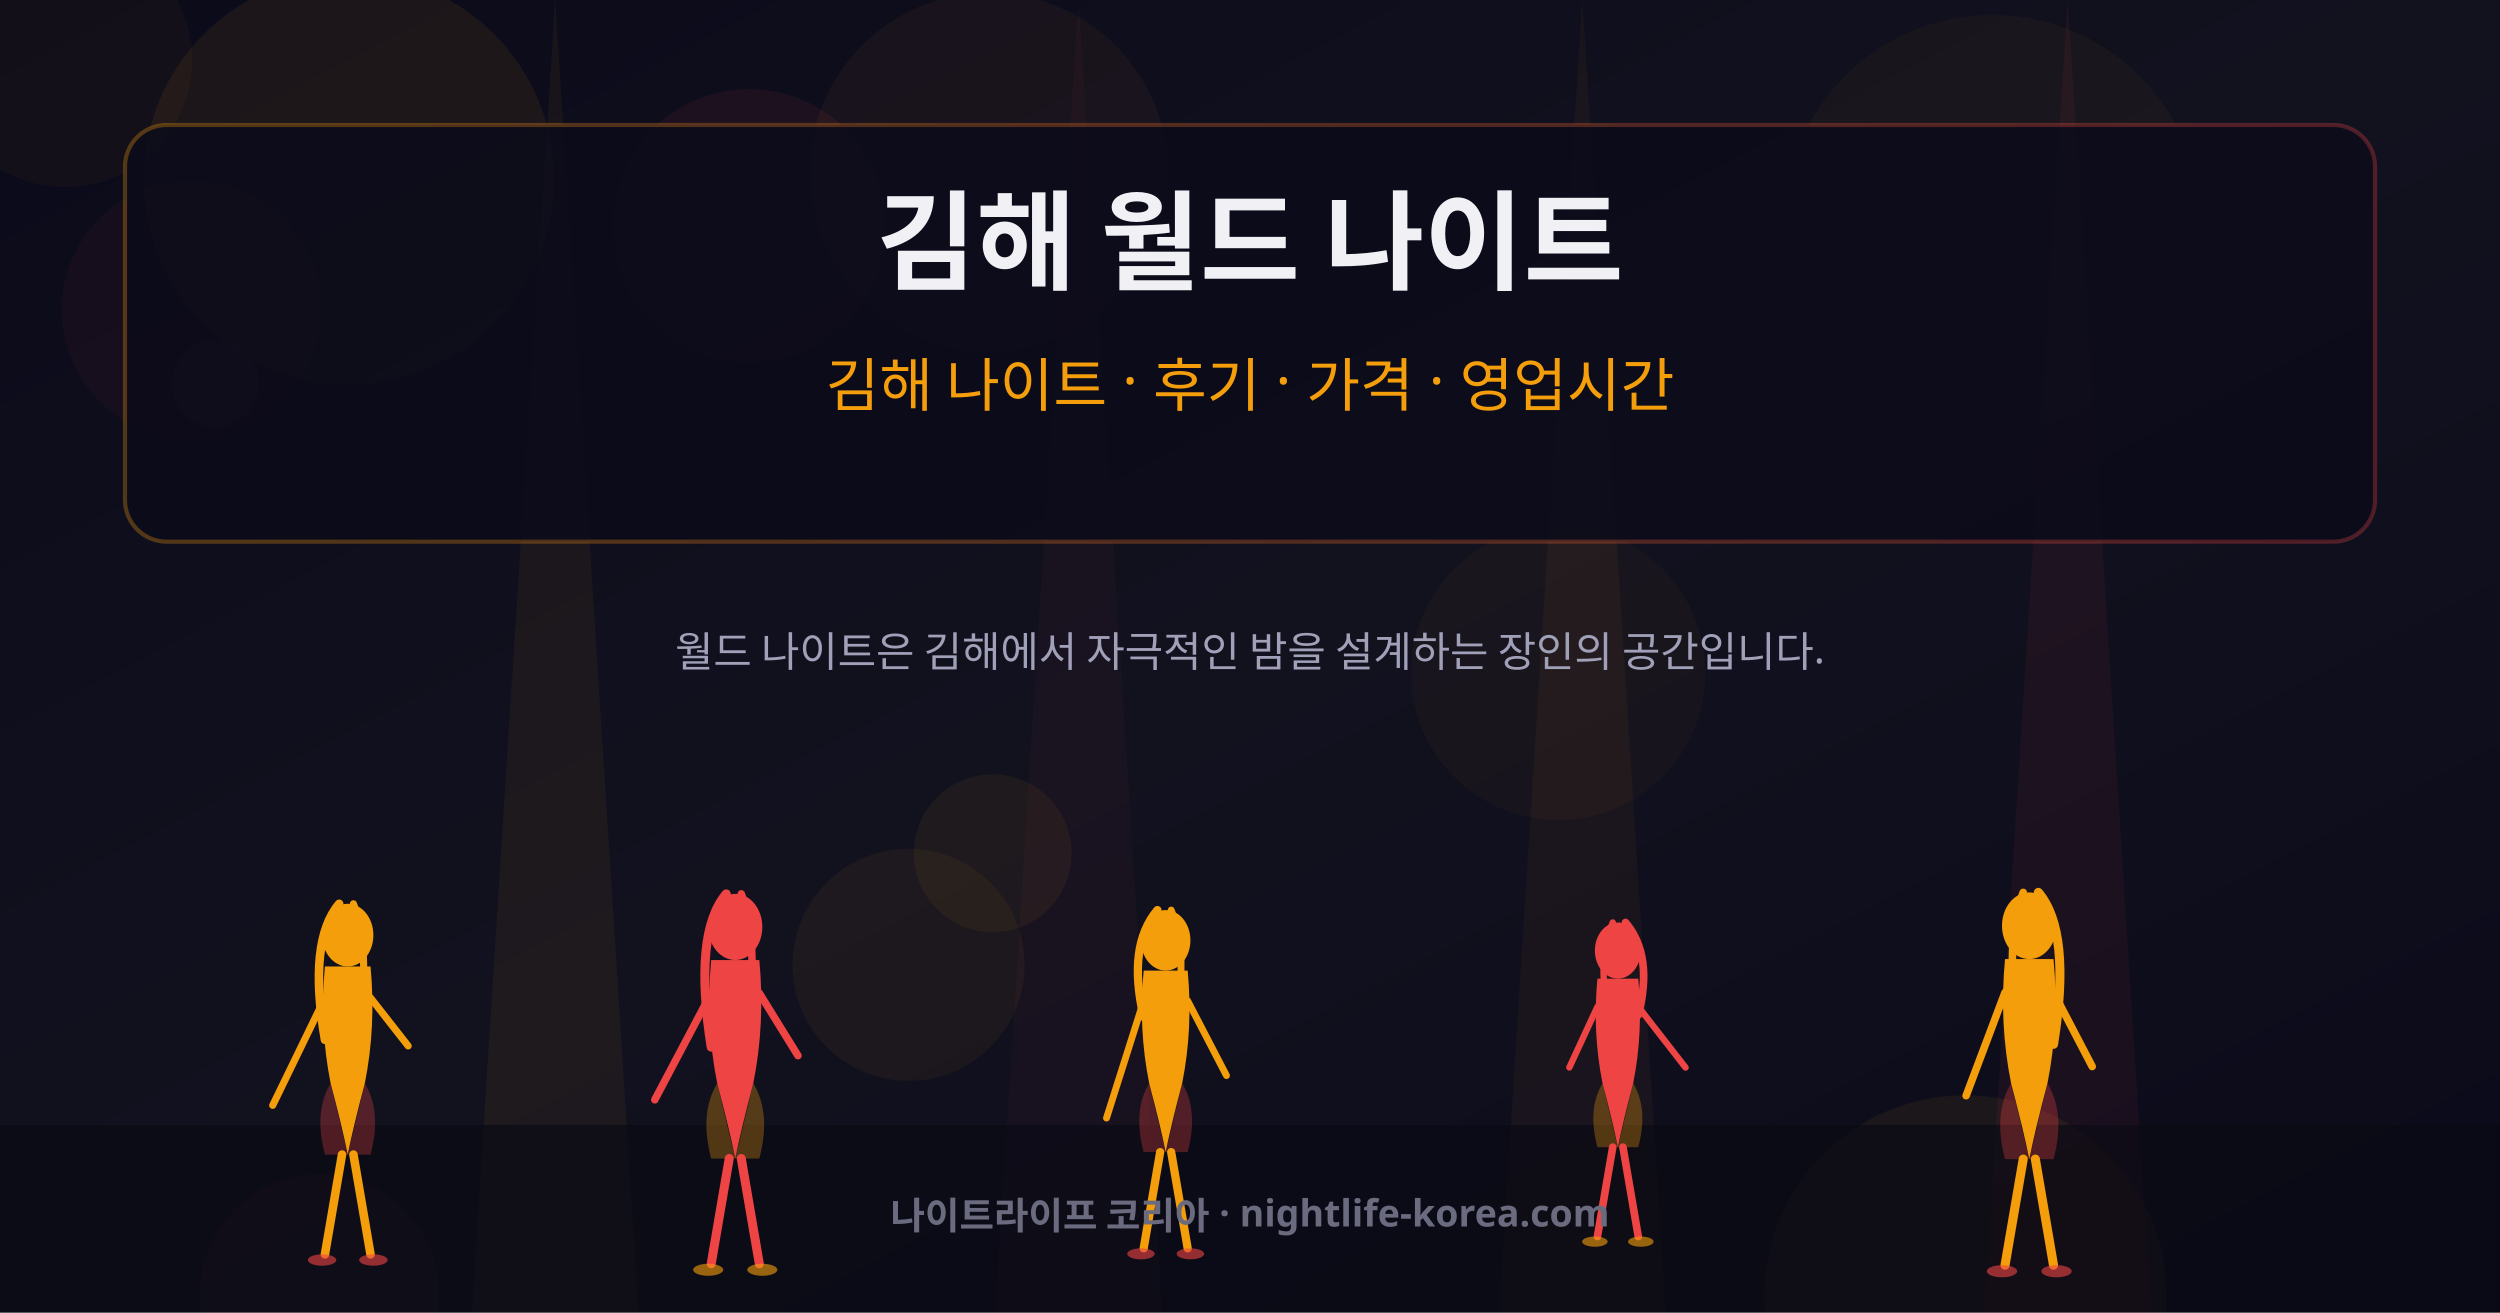
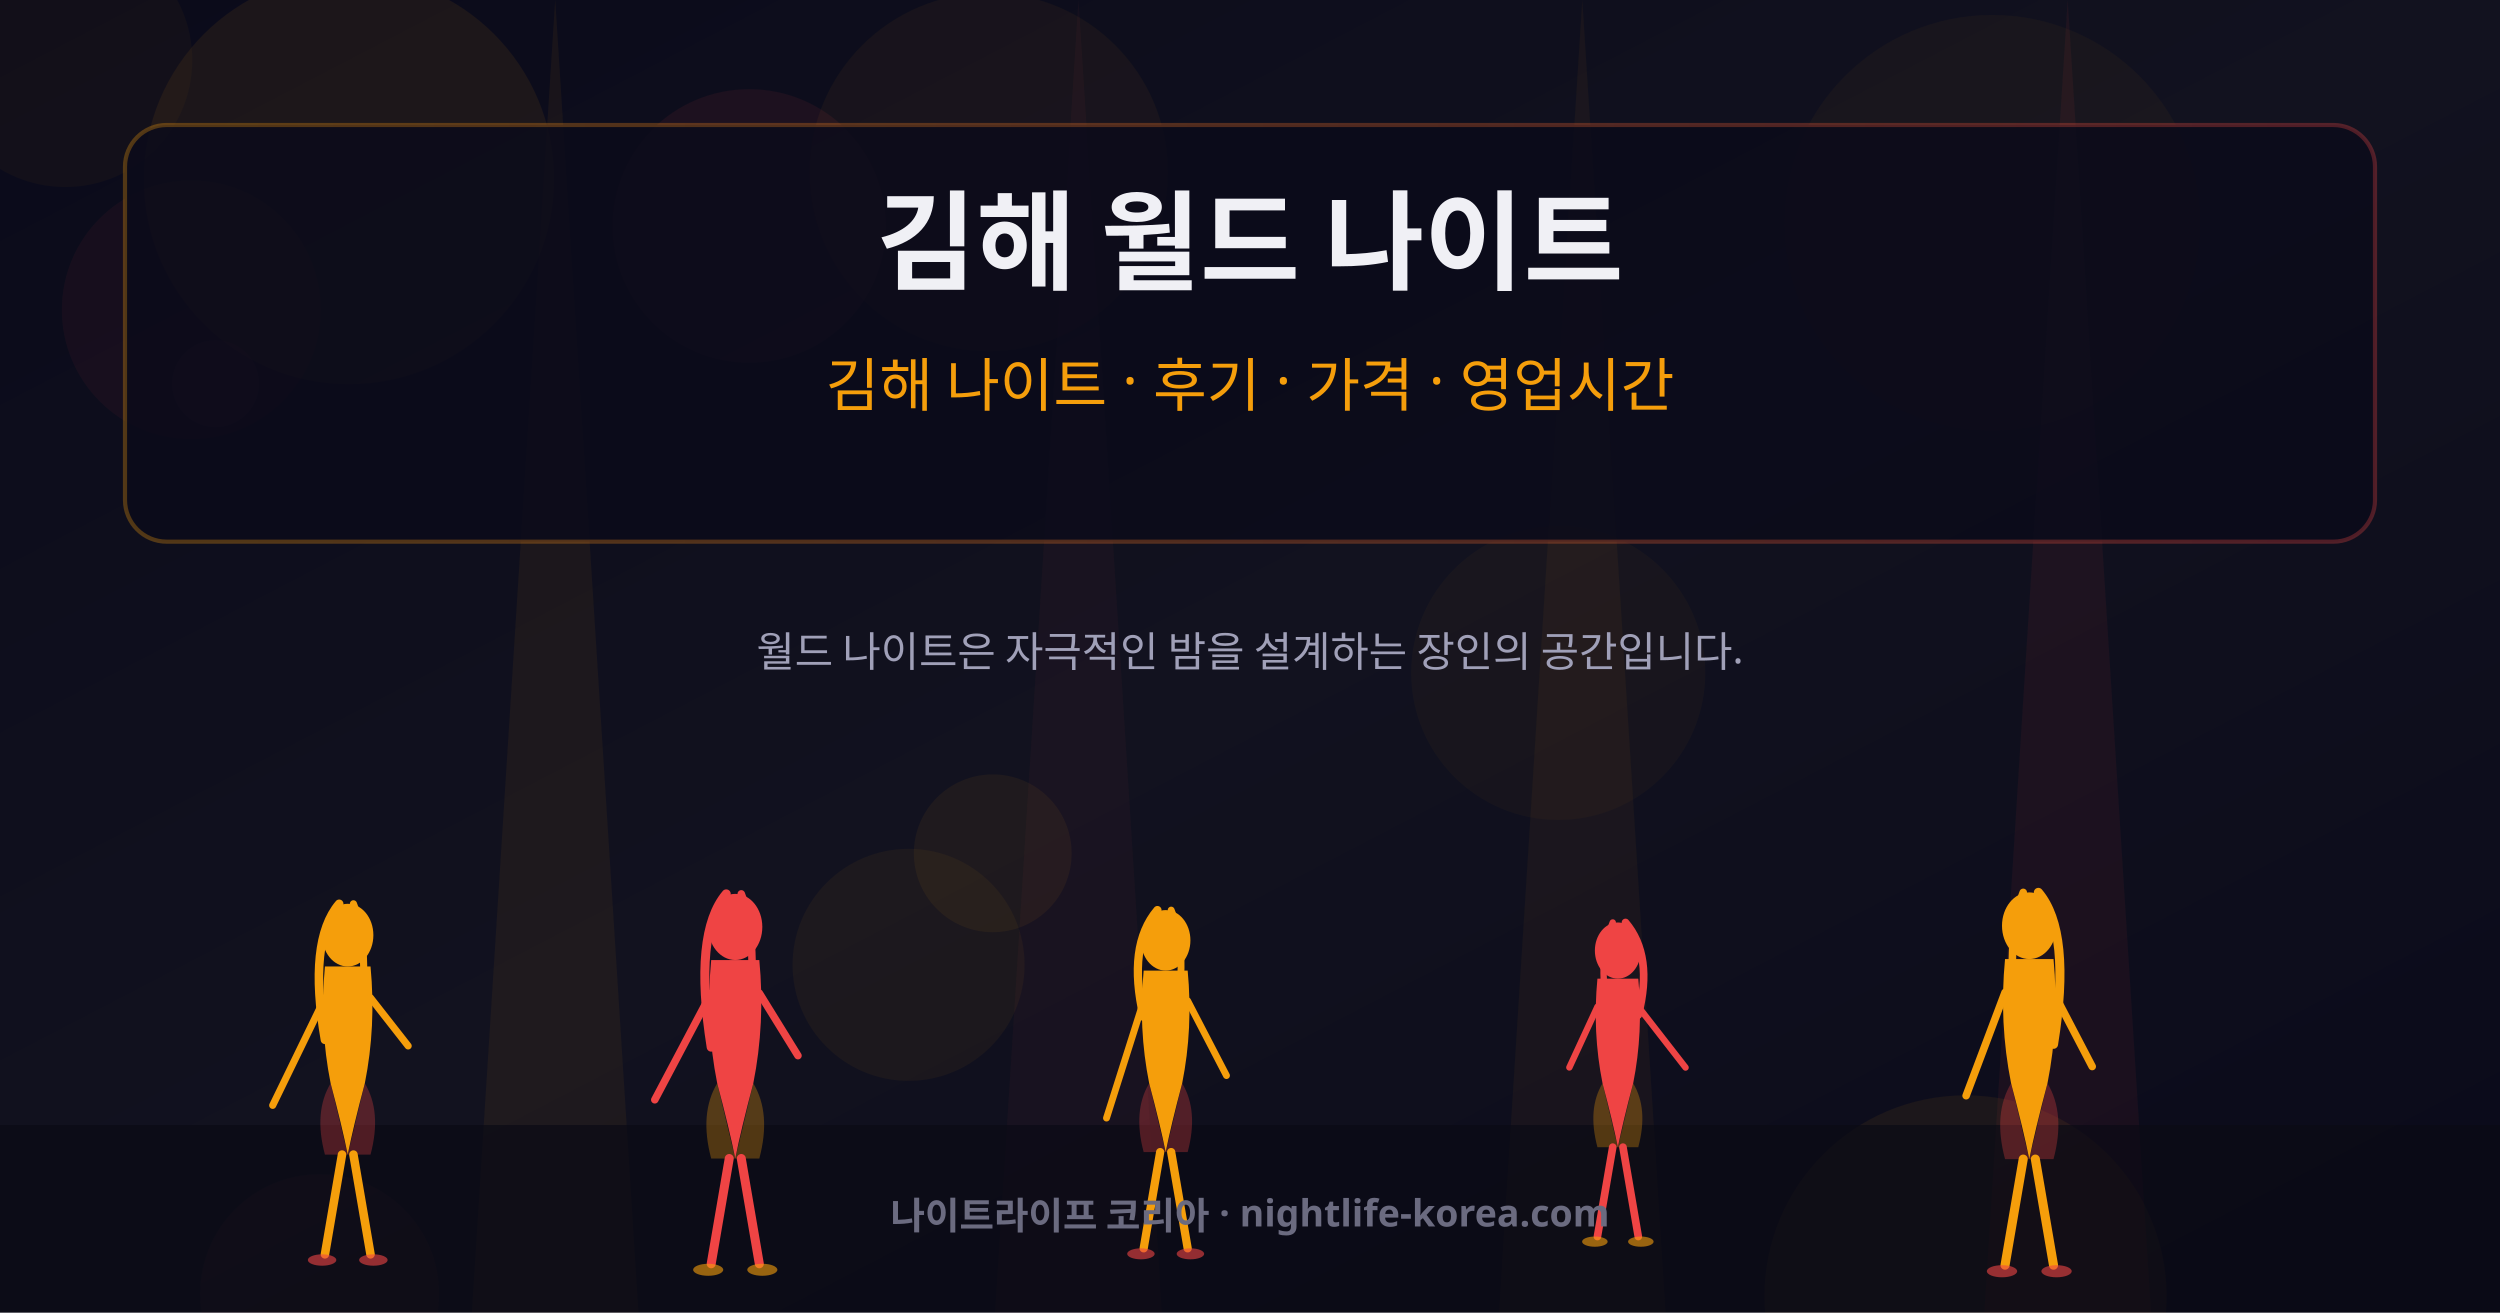
<svg xmlns="http://www.w3.org/2000/svg" viewBox="0 0 1200 630" width="1200" height="630">
  <defs>
    <linearGradient id="ogbg" x1="0%" y1="0%" x2="100%" y2="100%">
      <stop offset="0%" style="stop-color:#0a0a1a" />
      <stop offset="50%" style="stop-color:#12121f" />
      <stop offset="100%" style="stop-color:#0a0a1a" />
    </linearGradient>
    <linearGradient id="ogtxt" x1="0%" y1="0%" x2="100%" y2="0%">
      <stop offset="0%" style="stop-color:#f59e0b" />
      <stop offset="100%" style="stop-color:#ef4444" />
    </linearGradient>
  </defs>
  <rect width="1200" height="630" fill="url(#ogbg)" />
  <polygon points="266.493,0 226.493,630 306.493,630" fill="#f59e0b" opacity="0.062" />
  <polygon points="517.669,0 477.669,630 557.669,630" fill="#ef4444" opacity="0.042" />
  <polygon points="759.508,0 719.508,630 799.508,630" fill="#f59e0b" opacity="0.047" />
  <polygon points="992.485,0 952.485,630 1032.485,630" fill="#ef4444" opacity="0.064" />
  <circle cx="436.119" cy="463.123" r="55.675" fill="#f59e0b" opacity="0.051" />
  <circle cx="153.426" cy="620.973" r="57.337" fill="#ef4444" opacity="0.054" />
  <circle cx="167.507" cy="85.97" r="98.481" fill="#f59e0b" opacity="0.076" />
  <circle cx="31.327" cy="28.806" r="60.978" fill="#f59e0b" opacity="0.034" />
  <circle cx="956.259" cy="107.049" r="99.873" fill="#f59e0b" opacity="0.036" />
  <circle cx="103.459" cy="184.14" r="20.904" fill="#ef4444" opacity="0.068" />
  <circle cx="476.52" cy="409.587" r="37.862" fill="#f59e0b" opacity="0.061" />
  <circle cx="359.624" cy="108.477" r="65.68" fill="#ef4444" opacity="0.074" />
  <circle cx="747.957" cy="323.005" r="70.575" fill="#f59e0b" opacity="0.035" />
  <circle cx="91.805" cy="148.733" r="62.111" fill="#ef4444" opacity="0.054" />
  <circle cx="474.594" cy="82.591" r="85.992" fill="#f59e0b" opacity="0.049" />
  <circle cx="943.429" cy="622.314" r="96.548" fill="#f59e0b" opacity="0.068" />
  <rect x="0" y="540" width="1200" height="90" fill="#0a0a14" opacity="0.7" />
  <g transform="translate(166.9086,520) scale(1.367891)">
    <ellipse cx="0" cy="-52" rx="9" ry="11" fill="#f59e0b" />
    <path d="M-3,-63 Q-14,-50 -8,-15.272" stroke="#f59e0b" stroke-width="3" fill="none" stroke-linecap="round" />
    <path d="M2,-63 Q8,-48 4,-18.272" stroke="#f59e0b" stroke-width="2.5" fill="none" stroke-linecap="round" />
    <path d="M-8,-41 Q-10,-20 -6,0 Q-2,15 0,25 Q2,15 6,0 Q10,-20 8,-41 Z" fill="#f59e0b" />
    <path d="M-6,0 Q-12,10 -8,25 L0,25 Z" fill="#ef4444" opacity="0.3" />
    <path d="M6,0 Q12,10 8,25 L0,25 Z" fill="#ef4444" opacity="0.3" />
    <line x1="-2" y1="25" x2="-8" y2="60" stroke="#f59e0b" stroke-width="3" stroke-linecap="round" />
    <line x1="2" y1="25" x2="8" y2="60" stroke="#f59e0b" stroke-width="3" stroke-linecap="round" />
    <ellipse cx="-9" cy="62" rx="5" ry="2" fill="#ef4444" opacity="0.6" />
    <ellipse cx="9" cy="62" rx="5" ry="2" fill="#ef4444" opacity="0.6" />
    <line x1="-8" y1="-30" x2="-26.328" y2="7.723" stroke="#f59e0b" stroke-width="2.5" stroke-linecap="round" />
    <line x1="8" y1="-30" x2="21.205" y2="-13.126" stroke="#f59e0b" stroke-width="2.5" stroke-linecap="round" />
  </g>
  <g transform="translate(352.9218,520) scale(1.443477)">
    <ellipse cx="0" cy="-52" rx="9" ry="11" fill="#ef4444" />
    <path d="M-3,-63 Q-14,-50 -8,-12.033" stroke="#ef4444" stroke-width="3" fill="none" stroke-linecap="round" />
    <path d="M2,-63 Q8,-48 4,-15.033" stroke="#ef4444" stroke-width="2.5" fill="none" stroke-linecap="round" />
    <path d="M-8,-41 Q-10,-20 -6,0 Q-2,15 0,25 Q2,15 6,0 Q10,-20 8,-41 Z" fill="#ef4444" />
    <path d="M-6,0 Q-12,10 -8,25 L0,25 Z" fill="#f59e0b" opacity="0.3" />
    <path d="M6,0 Q12,10 8,25 L0,25 Z" fill="#f59e0b" opacity="0.3" />
    <line x1="-2" y1="25" x2="-8" y2="60" stroke="#ef4444" stroke-width="3" stroke-linecap="round" />
    <line x1="2" y1="25" x2="8" y2="60" stroke="#ef4444" stroke-width="3" stroke-linecap="round" />
    <ellipse cx="-9" cy="62" rx="5" ry="2" fill="#f59e0b" opacity="0.6" />
    <ellipse cx="9" cy="62" rx="5" ry="2" fill="#f59e0b" opacity="0.6" />
    <line x1="-8" y1="-30" x2="-26.758" y2="5.472" stroke="#ef4444" stroke-width="2.5" stroke-linecap="round" />
    <line x1="8" y1="-30" x2="20.854" y2="-9.206" stroke="#ef4444" stroke-width="2.5" stroke-linecap="round" />
  </g>
  <g transform="translate(559.5218,520) scale(1.31996)">
    <ellipse cx="0" cy="-52" rx="9" ry="11" fill="#f59e0b" />
    <path d="M-3,-63 Q-14,-50 -8,-24.142" stroke="#f59e0b" stroke-width="3" fill="none" stroke-linecap="round" />
    <path d="M2,-63 Q8,-48 4,-27.142" stroke="#f59e0b" stroke-width="2.5" fill="none" stroke-linecap="round" />
    <path d="M-8,-41 Q-10,-20 -6,0 Q-2,15 0,25 Q2,15 6,0 Q10,-20 8,-41 Z" fill="#f59e0b" />
    <path d="M-6,0 Q-12,10 -8,25 L0,25 Z" fill="#ef4444" opacity="0.3" />
    <path d="M6,0 Q12,10 8,25 L0,25 Z" fill="#ef4444" opacity="0.3" />
    <line x1="-2" y1="25" x2="-8" y2="60" stroke="#f59e0b" stroke-width="3" stroke-linecap="round" />
    <line x1="2" y1="25" x2="8" y2="60" stroke="#f59e0b" stroke-width="3" stroke-linecap="round" />
    <ellipse cx="-9" cy="62" rx="5" ry="2" fill="#ef4444" opacity="0.6" />
    <ellipse cx="9" cy="62" rx="5" ry="2" fill="#ef4444" opacity="0.6" />
    <line x1="-8" y1="-30" x2="-21.518" y2="12.629" stroke="#f59e0b" stroke-width="2.5" stroke-linecap="round" />
    <line x1="8" y1="-30" x2="22.109" y2="-2.827" stroke="#f59e0b" stroke-width="2.5" stroke-linecap="round" />
  </g>
  <g transform="translate(776.5693,520) scale(1.225607)">
    <ellipse cx="0" cy="-52" rx="9" ry="11" fill="#ef4444" />
    <path d="M3,-63 Q14,-50 8,-26.742" stroke="#ef4444" stroke-width="3" fill="none" stroke-linecap="round" />
    <path d="M-2,-63 Q-8,-48 -4,-29.742" stroke="#ef4444" stroke-width="2.5" fill="none" stroke-linecap="round" />
    <path d="M-8,-41 Q-10,-20 -6,0 Q-2,15 0,25 Q2,15 6,0 Q10,-20 8,-41 Z" fill="#ef4444" />
    <path d="M-6,0 Q-12,10 -8,25 L0,25 Z" fill="#f59e0b" opacity="0.3" />
    <path d="M6,0 Q12,10 8,25 L0,25 Z" fill="#f59e0b" opacity="0.3" />
    <line x1="-2" y1="25" x2="-8" y2="60" stroke="#ef4444" stroke-width="3" stroke-linecap="round" />
    <line x1="2" y1="25" x2="8" y2="60" stroke="#ef4444" stroke-width="3" stroke-linecap="round" />
    <ellipse cx="-9" cy="62" rx="5" ry="2" fill="#f59e0b" opacity="0.6" />
    <ellipse cx="9" cy="62" rx="5" ry="2" fill="#f59e0b" opacity="0.6" />
    <line x1="-8" y1="-30" x2="-18.994" y2="-6.22" stroke="#ef4444" stroke-width="2.5" stroke-linecap="round" />
    <line x1="8" y1="-30" x2="26.517" y2="-6.187" stroke="#ef4444" stroke-width="2.5" stroke-linecap="round" />
  </g>
  <g transform="translate(974.0521,520) scale(1.454757)">
    <ellipse cx="0" cy="-52" rx="9" ry="11" fill="#f59e0b" />
    <path d="M3,-63 Q14,-50 8,-12.883" stroke="#f59e0b" stroke-width="3" fill="none" stroke-linecap="round" />
    <path d="M-2,-63 Q-8,-48 -4,-15.883" stroke="#f59e0b" stroke-width="2.5" fill="none" stroke-linecap="round" />
    <path d="M-8,-41 Q-10,-20 -6,0 Q-2,15 0,25 Q2,15 6,0 Q10,-20 8,-41 Z" fill="#f59e0b" />
    <path d="M-6,0 Q-12,10 -8,25 L0,25 Z" fill="#ef4444" opacity="0.3" />
    <path d="M6,0 Q12,10 8,25 L0,25 Z" fill="#ef4444" opacity="0.3" />
    <line x1="-2" y1="25" x2="-8" y2="60" stroke="#f59e0b" stroke-width="3" stroke-linecap="round" />
    <line x1="2" y1="25" x2="8" y2="60" stroke="#f59e0b" stroke-width="3" stroke-linecap="round" />
    <ellipse cx="-9" cy="62" rx="5" ry="2" fill="#ef4444" opacity="0.6" />
    <ellipse cx="9" cy="62" rx="5" ry="2" fill="#ef4444" opacity="0.6" />
    <line x1="-8" y1="-30" x2="-20.839" y2="4.079" stroke="#f59e0b" stroke-width="2.5" stroke-linecap="round" />
    <line x1="8" y1="-30" x2="20.762" y2="-5.549" stroke="#f59e0b" stroke-width="2.5" stroke-linecap="round" />
  </g>
  <rect x="60" y="60" width="1080" height="200" rx="20" fill="#0a0a1a" opacity="0.85" />
  <rect x="60" y="60" width="1080" height="200" rx="20" fill="none" stroke="url(#ogtxt)" stroke-width="2" opacity="0.3" />
  <text x="600" y="135" text-anchor="middle" font-family="'Noto Sans KR',sans-serif" font-size="52" font-weight="800" fill="#f0f0f5">김해 월드 나이트</text>
  <text x="600" y="195" text-anchor="middle" font-family="'Noto Sans KR',sans-serif" font-size="28" font-weight="500" fill="#f59e0b">김해 나이트 · 후기 · 가격 · 영업시간</text>
  <rect x="60" y="290" width="auto" height="40" rx="20" fill="#f59e0b" opacity="0.15" />
-   <text x="600" y="320" text-anchor="middle" font-family="'Noto Sans KR',sans-serif" font-size="20" fill="#a0a0b8">월드 나이트은 김해에서 자극적인 밤을 설계하는 장인의 공간입니다.</text>
+   <text x="600" y="320" text-anchor="middle" font-family="'Noto Sans KR',sans-serif" font-size="20" fill="#a0a0b8">월드 나이트은 자극적인 밤을 설계하는 장인의 공간입니다.</text>
  <text x="600" y="590" text-anchor="middle" font-family="'Noto Sans KR',sans-serif" font-size="18" font-weight="600" fill="#6b6b80">나이트라이프 코리아 · nightlife-korea.com</text>
</svg>
